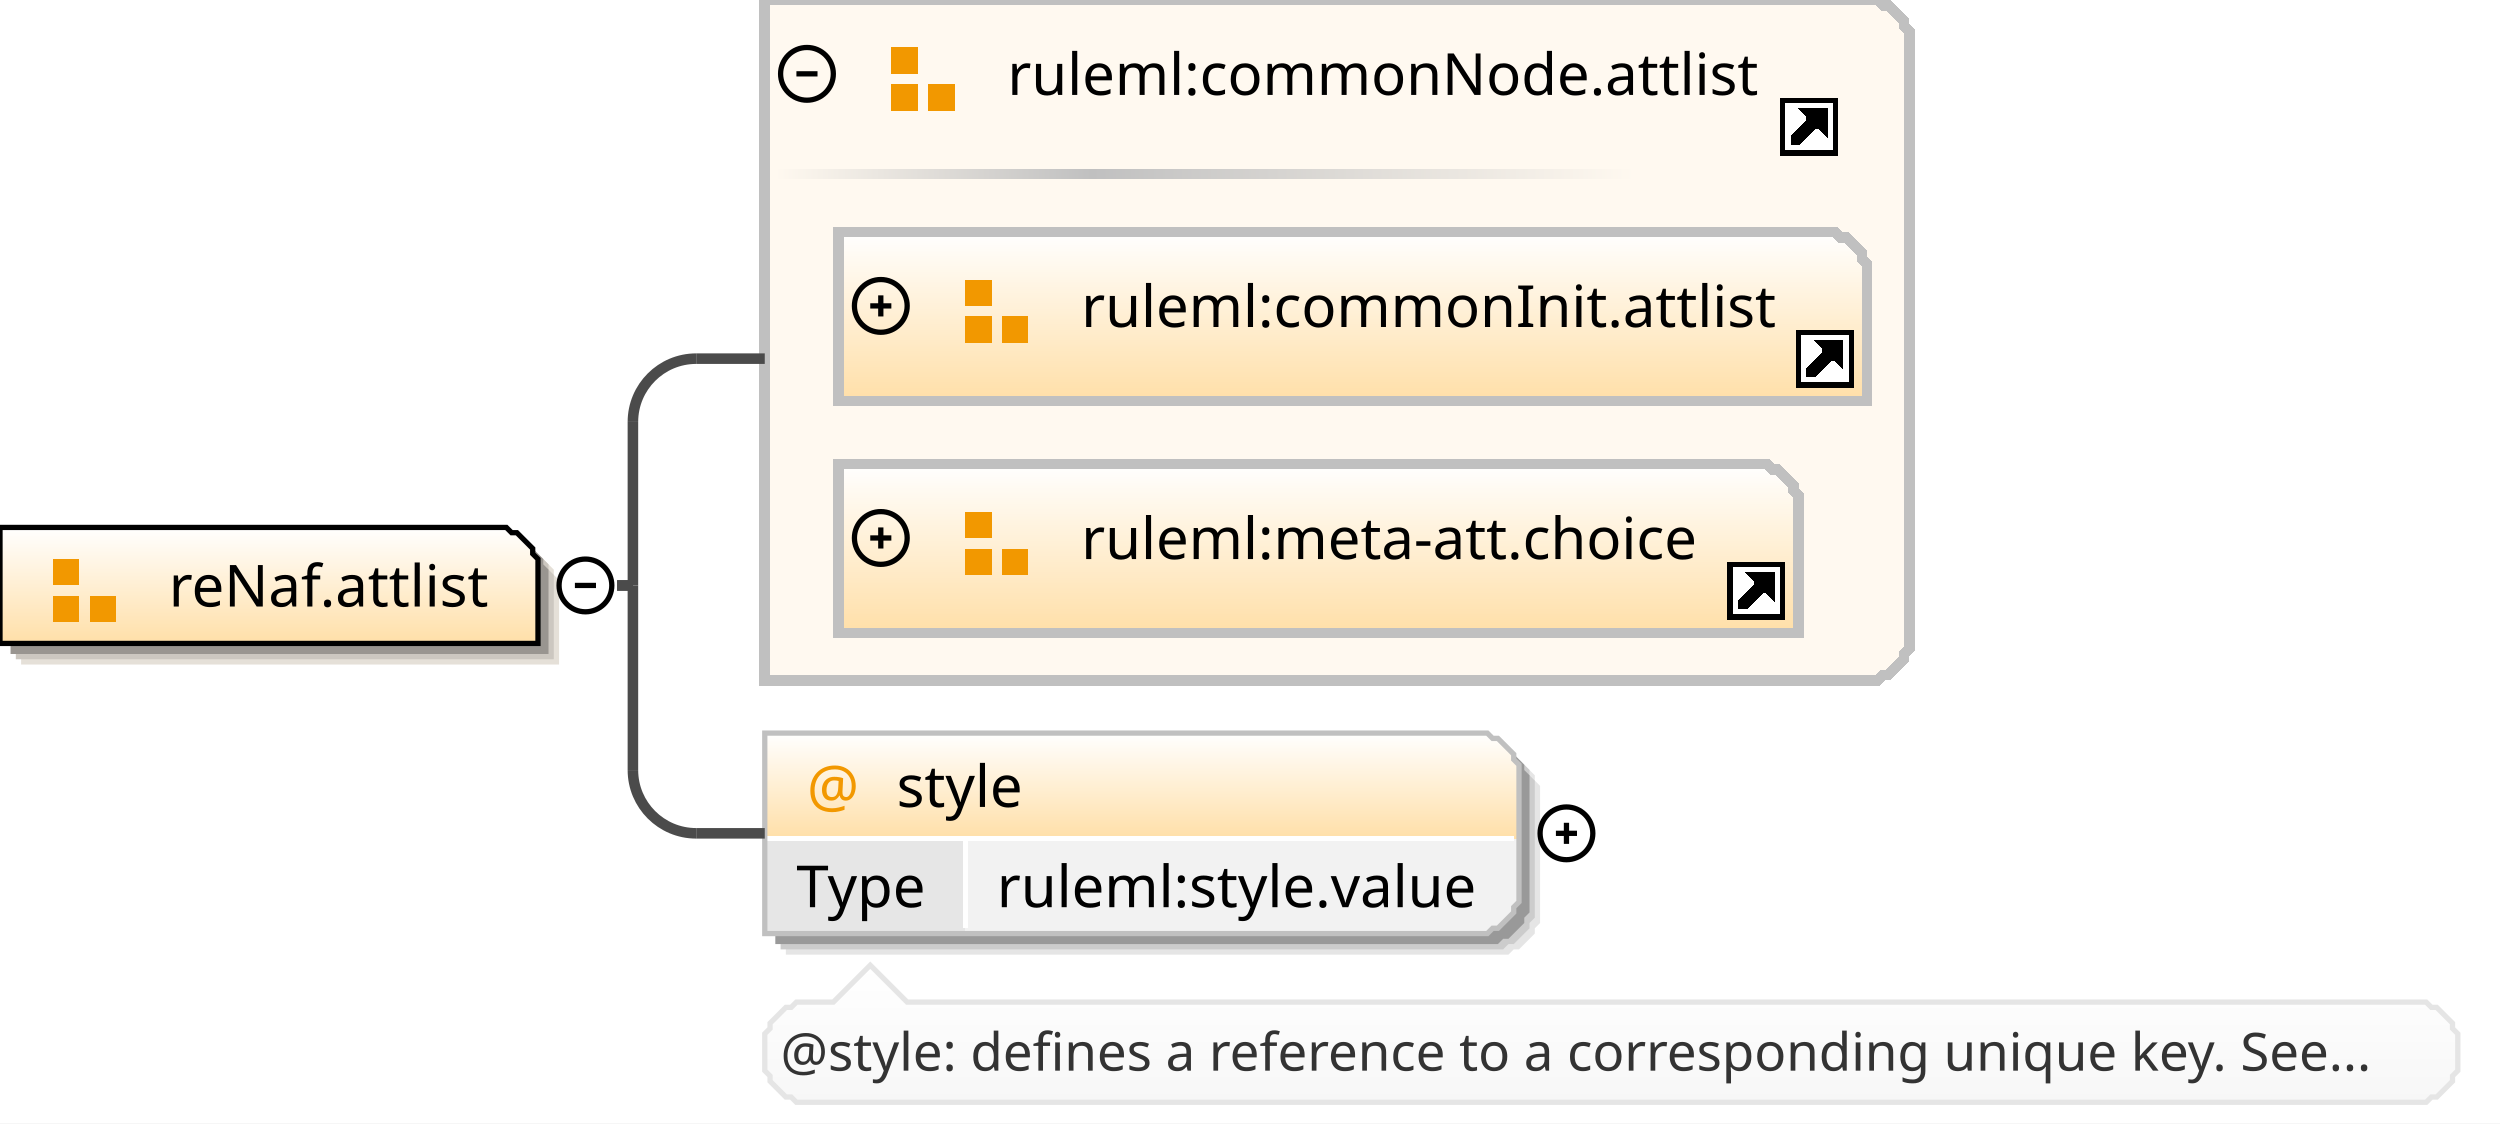
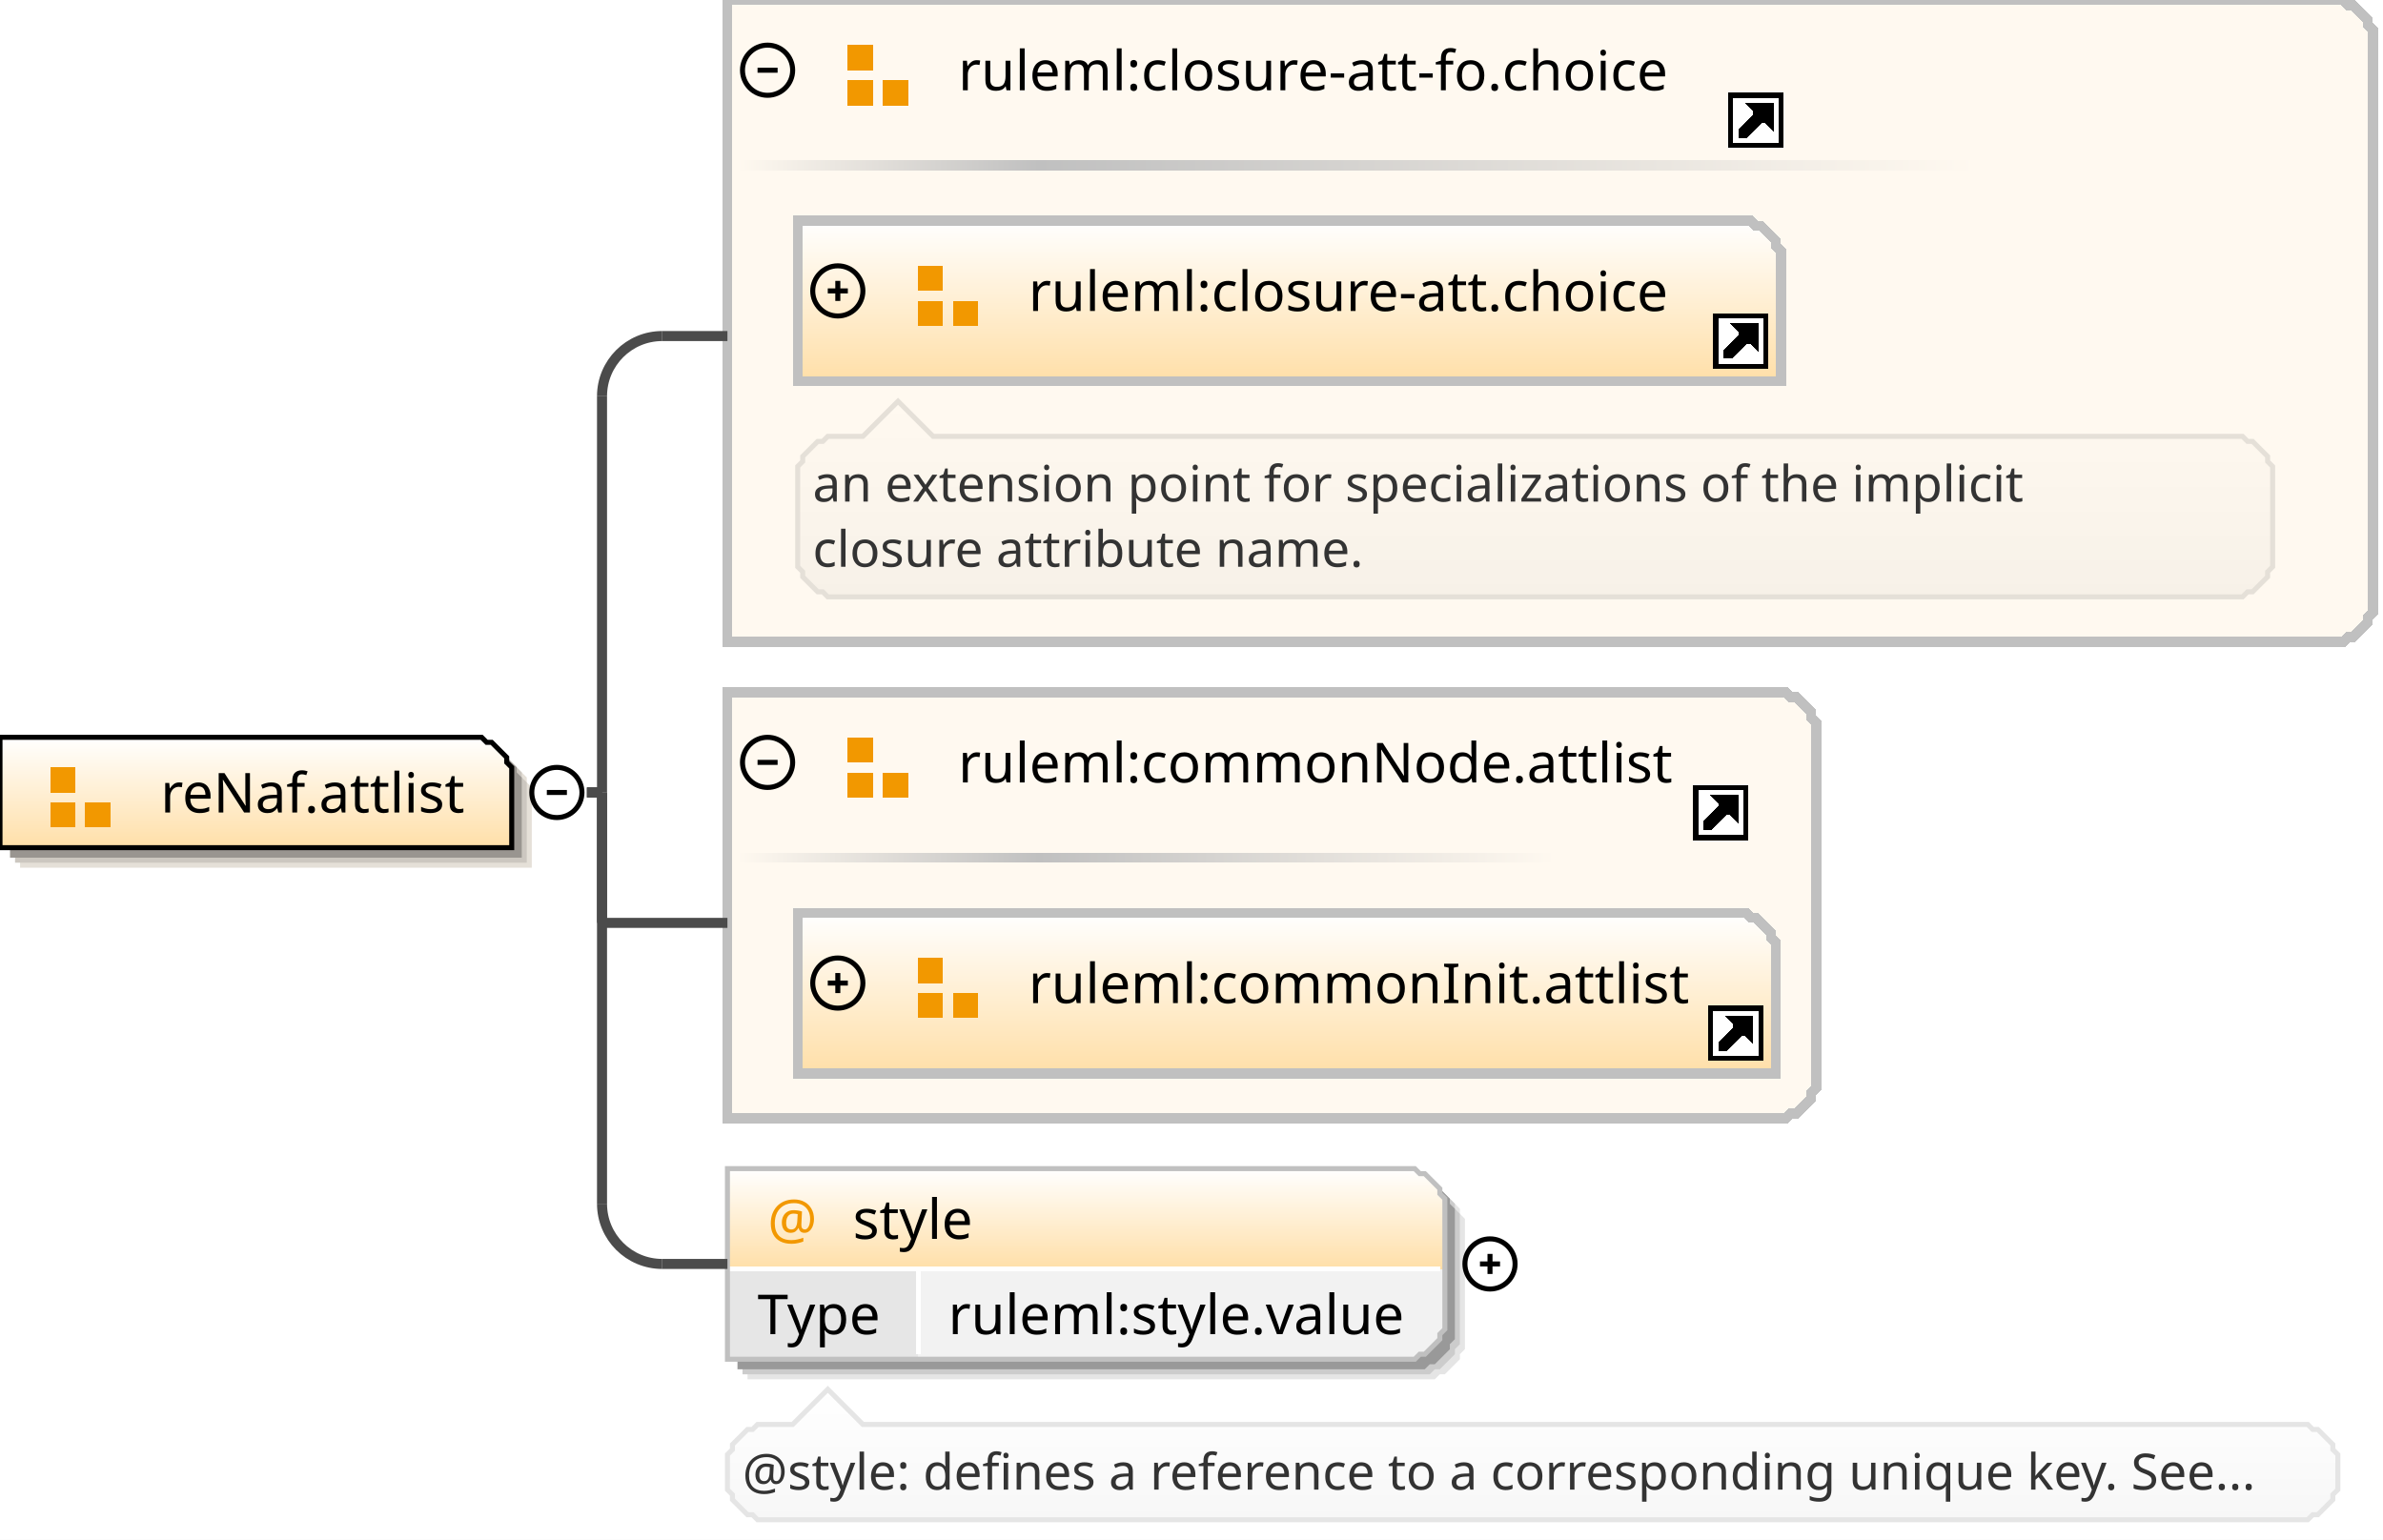
- <svg xmlns="http://www.w3.org/2000/svg" color-interpolation="auto" color-rendering="auto" fill="black" fill-opacity="1" font-family="'Dialog'" font-size="12" font-style="normal" font-weight="normal" height="213" image-rendering="auto" shape-rendering="auto" stroke="black" stroke-dasharray="none" stroke-dashoffset="0" stroke-linecap="square" stroke-linejoin="miter" stroke-miterlimit="10" stroke-opacity="1" stroke-width="1" text-rendering="auto" width="474">
+ <svg xmlns="http://www.w3.org/2000/svg" color-interpolation="auto" color-rendering="auto" fill="black" fill-opacity="1" font-family="'Dialog'" font-size="12" font-style="normal" font-weight="normal" height="307" image-rendering="auto" shape-rendering="auto" stroke="black" stroke-dasharray="none" stroke-dashoffset="0" stroke-linecap="square" stroke-linejoin="miter" stroke-miterlimit="10" stroke-opacity="1" stroke-width="1" text-rendering="auto" width="475">
  <defs id="genericDefs" />
  <g>
    <defs id="defs1">
-       <linearGradient gradientUnits="userSpaceOnUse" id="linearGradient1" spreadMethod="pad" x1="0" x2="0" y1="100" y2="122">
+       <linearGradient gradientUnits="userSpaceOnUse" id="linearGradient1" spreadMethod="pad" x1="0" x2="0" y1="147" y2="169">
        <stop offset="0%" stop-color="white" stop-opacity="1" />
        <stop offset="100%" stop-color="rgb(255,223,168)" stop-opacity="1" />
      </linearGradient>
-       <linearGradient gradientUnits="userSpaceOnUse" id="linearGradient2" spreadMethod="pad" x1="207" x2="310" y1="32" y2="32">
+       <linearGradient gradientUnits="userSpaceOnUse" id="linearGradient2" spreadMethod="pad" x1="207" x2="394" y1="32" y2="32">
        <stop offset="0%" stop-color="silver" stop-opacity="1" />
        <stop offset="100%" stop-color="rgb(255,249,240)" stop-opacity="1" />
      </linearGradient>
      <linearGradient gradientUnits="userSpaceOnUse" id="linearGradient3" spreadMethod="pad" x1="147" x2="207" y1="32" y2="32">
        <stop offset="0%" stop-color="rgb(255,249,240)" stop-opacity="1" />
        <stop offset="100%" stop-color="silver" stop-opacity="1" />
      </linearGradient>
      <linearGradient gradientUnits="userSpaceOnUse" id="linearGradient4" spreadMethod="pad" x1="159" x2="159" y1="44" y2="76">
        <stop offset="0%" stop-color="white" stop-opacity="1" />
        <stop offset="100%" stop-color="rgb(255,223,168)" stop-opacity="1" />
      </linearGradient>
-       <linearGradient gradientUnits="userSpaceOnUse" id="linearGradient5" spreadMethod="pad" x1="159" x2="159" y1="88" y2="120">
+       <linearGradient gradientUnits="userSpaceOnUse" id="linearGradient5" spreadMethod="pad" x1="159" x2="159" y1="80" y2="119">
+         <stop offset="0%" stop-color="rgb(255,249,240)" stop-opacity="1" />
+         <stop offset="100%" stop-color="rgb(247,241,232)" stop-opacity="1" />
+       </linearGradient>
+       <linearGradient gradientUnits="userSpaceOnUse" id="linearGradient6" spreadMethod="pad" x1="207" x2="310" y1="170" y2="170">
+         <stop offset="0%" stop-color="silver" stop-opacity="1" />
+         <stop offset="100%" stop-color="rgb(255,249,240)" stop-opacity="1" />
+       </linearGradient>
+       <linearGradient gradientUnits="userSpaceOnUse" id="linearGradient7" spreadMethod="pad" x1="147" x2="207" y1="170" y2="170">
+         <stop offset="0%" stop-color="rgb(255,249,240)" stop-opacity="1" />
+         <stop offset="100%" stop-color="silver" stop-opacity="1" />
+       </linearGradient>
+       <linearGradient gradientUnits="userSpaceOnUse" id="linearGradient8" spreadMethod="pad" x1="159" x2="159" y1="182" y2="214">
        <stop offset="0%" stop-color="white" stop-opacity="1" />
        <stop offset="100%" stop-color="rgb(255,223,168)" stop-opacity="1" />
      </linearGradient>
-       <linearGradient gradientUnits="userSpaceOnUse" id="linearGradient6" spreadMethod="pad" x1="145" x2="145" y1="139" y2="159">
+       <linearGradient gradientUnits="userSpaceOnUse" id="linearGradient9" spreadMethod="pad" x1="145" x2="145" y1="233" y2="253">
        <stop offset="0%" stop-color="white" stop-opacity="1" />
        <stop offset="100%" stop-color="rgb(255,223,168)" stop-opacity="1" />
      </linearGradient>
-       <linearGradient gradientUnits="userSpaceOnUse" id="linearGradient7" spreadMethod="pad" x1="145" x2="145" y1="183" y2="209">
+       <linearGradient gradientUnits="userSpaceOnUse" id="linearGradient10" spreadMethod="pad" x1="145" x2="145" y1="277" y2="303">
        <stop offset="0%" stop-color="white" stop-opacity="1" />
        <stop offset="100%" stop-color="rgb(247,247,247)" stop-opacity="1" />
      </linearGradient>
      <clipPath clipPathUnits="userSpaceOnUse" id="clipPath1">
-         <path d="M0 0 L474 0 L474 213 L0 213 L0 0 Z" />
+         <path d="M0 0 L475 0 L475 307 L0 307 L0 0 Z" />
      </clipPath>
    </defs>
    <g fill="white" stroke="white" text-rendering="geometricPrecision">
-       <rect clip-path="url(#clipPath1)" height="213" stroke="none" width="474" x="0" y="0" />
+       <rect clip-path="url(#clipPath1)" height="307" stroke="none" width="475" x="0" y="0" />
    </g>
    <g fill="rgb(229,224,216)" font-family="sans-serif" font-size="11" stroke="rgb(229,224,216)" text-rendering="geometricPrecision">
-       <polygon clip-path="url(#clipPath1)" points=" 4 104 100 104 101 105 102 105 103 106 104 107 105 108 105 109 106 110 106 126 4 126" stroke="none" />
-       <polygon clip-path="url(#clipPath1)" fill="rgb(204,199,192)" points=" 3 103 99 103 100 104 101 104 102 105 103 106 104 107 104 108 105 109 105 125 3 125" stroke="none" />
-       <polygon clip-path="url(#clipPath1)" fill="rgb(153,149,144)" points=" 2 102 98 102 99 103 100 103 101 104 102 105 103 106 103 107 104 108 104 124 2 124" stroke="none" />
-       <polygon clip-path="url(#clipPath1)" fill="url(#linearGradient1)" points=" 0 100 96 100 97 101 98 101 99 102 100 103 101 104 101 105 102 106 102 122 0 122" shape-rendering="crispEdges" stroke="none" />
-       <polygon clip-path="url(#clipPath1)" fill="none" points=" 0 100 96 100 97 101 98 101 99 102 100 103 101 104 101 105 102 106 102 122 0 122" stroke="black" stroke-linecap="butt" />
+       <polygon clip-path="url(#clipPath1)" points=" 4 151 100 151 101 152 102 152 103 153 104 154 105 155 105 156 106 157 106 173 4 173" stroke="none" />
+       <polygon clip-path="url(#clipPath1)" fill="rgb(204,199,192)" points=" 3 150 99 150 100 151 101 151 102 152 103 153 104 154 104 155 105 156 105 172 3 172" stroke="none" />
+       <polygon clip-path="url(#clipPath1)" fill="rgb(153,149,144)" points=" 2 149 98 149 99 150 100 150 101 151 102 152 103 153 103 154 104 155 104 171 2 171" stroke="none" />
+       <polygon clip-path="url(#clipPath1)" fill="url(#linearGradient1)" points=" 0 147 96 147 97 148 98 148 99 149 100 150 101 151 101 152 102 153 102 169 0 169" shape-rendering="crispEdges" stroke="none" />
+       <polygon clip-path="url(#clipPath1)" fill="none" points=" 0 147 96 147 97 148 98 148 99 149 100 150 101 151 101 152 102 153 102 169 0 169" stroke="black" stroke-linecap="butt" />
    </g>
    <g fill="rgb(242,152,0)" font-family="sans-serif" font-size="11" shape-rendering="crispEdges" stroke="rgb(242,152,0)" stroke-linecap="butt" text-rendering="geometricPrecision">
-       <rect clip-path="url(#clipPath1)" height="5" stroke="none" width="5" x="10" y="106" />
-       <rect clip-path="url(#clipPath1)" height="5" stroke="none" width="5" x="10" y="113" />
-       <rect clip-path="url(#clipPath1)" height="5" stroke="none" width="5" x="17" y="113" />
-       <text clip-path="url(#clipPath1)" fill="black" stroke="none" x="32" xml:space="preserve" y="115">reNaf.attlist</text>
-       <circle clip-path="url(#clipPath1)" cx="111" cy="111" fill="none" r="5" shape-rendering="auto" stroke="black" />
-       <line clip-path="url(#clipPath1)" fill="none" shape-rendering="auto" stroke="black" x1="109" x2="113" y1="111" y2="111" />
-       <polygon clip-path="url(#clipPath1)" fill="rgb(255,249,240)" points=" 145 0 356 0 357 1 358 1 359 2 360 3 361 4 361 5 362 6 362 123 361 124 361 125 360 126 359 127 358 128 357 128 356 129 145 129" stroke="none" stroke-width="2" />
-       <polygon clip-path="url(#clipPath1)" fill="none" points=" 145 0 356 0 357 1 358 1 359 2 360 3 361 4 361 5 362 6 362 123 361 124 361 125 360 126 359 127 358 128 357 128 356 129 145 129" stroke="silver" stroke-width="2" />
-       <rect clip-path="url(#clipPath1)" fill="url(#linearGradient2)" height="2" stroke="none" stroke-width="2" width="103" x="207" y="32" />
+       <rect clip-path="url(#clipPath1)" height="5" stroke="none" width="5" x="10" y="153" />
+       <rect clip-path="url(#clipPath1)" height="5" stroke="none" width="5" x="10" y="160" />
+       <rect clip-path="url(#clipPath1)" height="5" stroke="none" width="5" x="17" y="160" />
+       <text clip-path="url(#clipPath1)" fill="black" stroke="none" x="32" xml:space="preserve" y="162">reNaf.attlist</text>
+       <circle clip-path="url(#clipPath1)" cx="111" cy="158" fill="none" r="5" shape-rendering="auto" stroke="black" />
+       <line clip-path="url(#clipPath1)" fill="none" shape-rendering="auto" stroke="black" x1="109" x2="113" y1="158" y2="158" />
+       <polygon clip-path="url(#clipPath1)" fill="rgb(255,249,240)" points=" 145 0 467 0 468 1 469 1 470 2 471 3 472 4 472 5 473 6 473 122 472 123 472 124 471 125 470 126 469 127 468 127 467 128 145 128" stroke="none" stroke-width="2" />
+       <polygon clip-path="url(#clipPath1)" fill="none" points=" 145 0 467 0 468 1 469 1 470 2 471 3 472 4 472 5 473 6 473 122 472 123 472 124 471 125 470 126 469 127 468 127 467 128 145 128" stroke="silver" stroke-width="2" />
+       <rect clip-path="url(#clipPath1)" fill="url(#linearGradient2)" height="2" stroke="none" stroke-width="2" width="187" x="207" y="32" />
      <rect clip-path="url(#clipPath1)" fill="url(#linearGradient3)" height="2" stroke="none" stroke-width="2" width="60" x="147" y="32" />
      <rect clip-path="url(#clipPath1)" height="5" stroke="none" width="5" x="169" y="9" />
      <rect clip-path="url(#clipPath1)" height="5" stroke="none" width="5" x="169" y="16" />
      <rect clip-path="url(#clipPath1)" height="5" stroke="none" width="5" x="176" y="16" />
-       <text clip-path="url(#clipPath1)" fill="black" stroke="none" x="191" xml:space="preserve" y="18">ruleml:commonNode.attlist</text>
-       <rect clip-path="url(#clipPath1)" fill="white" height="10" stroke="none" width="10" x="338" y="19" />
-       <polygon clip-path="url(#clipPath1)" fill="none" points=" 340 27 340 26 343 23 343 22 342 21 346 21 346 25 345 24 344 24 341 27" stroke="black" />
-       <polygon clip-path="url(#clipPath1)" fill="black" points=" 340 27 340 26 343 23 343 22 342 21 346 21 346 25 345 24 344 24 341 27" stroke="none" />
-       <rect clip-path="url(#clipPath1)" fill="none" height="10" stroke="black" width="10" x="338" y="19" />
+       <text clip-path="url(#clipPath1)" fill="black" stroke="none" x="191" xml:space="preserve" y="18">ruleml:closure-att-fo.choice</text>
+       <rect clip-path="url(#clipPath1)" fill="white" height="10" stroke="none" width="10" x="345" y="19" />
+       <polygon clip-path="url(#clipPath1)" fill="none" points=" 347 27 347 26 350 23 350 22 349 21 353 21 353 25 352 24 351 24 348 27" stroke="black" />
+       <polygon clip-path="url(#clipPath1)" fill="black" points=" 347 27 347 26 350 23 350 22 349 21 353 21 353 25 352 24 351 24 348 27" stroke="none" />
+       <rect clip-path="url(#clipPath1)" fill="none" height="10" stroke="black" width="10" x="345" y="19" />
      <circle clip-path="url(#clipPath1)" cx="153" cy="14" fill="none" r="5" shape-rendering="auto" stroke="black" />
      <line clip-path="url(#clipPath1)" fill="none" shape-rendering="auto" stroke="black" x1="151" x2="155" y1="14" y2="14" />
-       <polygon clip-path="url(#clipPath1)" fill="url(#linearGradient4)" points=" 159 44 348 44 349 45 350 45 351 46 352 47 353 48 353 49 354 50 354 76 159 76" stroke="none" stroke-width="2" />
-       <polygon clip-path="url(#clipPath1)" fill="none" points=" 159 44 348 44 349 45 350 45 351 46 352 47 353 48 353 49 354 50 354 76 159 76" stroke="silver" stroke-width="2" />
+       <polygon clip-path="url(#clipPath1)" fill="url(#linearGradient4)" points=" 159 44 349 44 350 45 351 45 352 46 353 47 354 48 354 49 355 50 355 76 159 76" stroke="none" stroke-width="2" />
+       <polygon clip-path="url(#clipPath1)" fill="none" points=" 159 44 349 44 350 45 351 45 352 46 353 47 354 48 354 49 355 50 355 76 159 76" stroke="silver" stroke-width="2" />
      <rect clip-path="url(#clipPath1)" height="5" stroke="none" width="5" x="183" y="53" />
      <rect clip-path="url(#clipPath1)" height="5" stroke="none" width="5" x="183" y="60" />
      <rect clip-path="url(#clipPath1)" height="5" stroke="none" width="5" x="190" y="60" />
-       <text clip-path="url(#clipPath1)" fill="black" stroke="none" x="205" xml:space="preserve" y="62">ruleml:commonInit.attlist</text>
-       <rect clip-path="url(#clipPath1)" fill="white" height="10" stroke="none" width="10" x="341" y="63" />
-       <polygon clip-path="url(#clipPath1)" fill="none" points=" 343 71 343 70 346 67 346 66 345 65 349 65 349 69 348 68 347 68 344 71" stroke="black" />
-       <polygon clip-path="url(#clipPath1)" fill="black" points=" 343 71 343 70 346 67 346 66 345 65 349 65 349 69 348 68 347 68 344 71" stroke="none" />
-       <rect clip-path="url(#clipPath1)" fill="none" height="10" stroke="black" width="10" x="341" y="63" />
+       <text clip-path="url(#clipPath1)" fill="black" stroke="none" x="205" xml:space="preserve" y="62">ruleml:closure-att.choice</text>
+       <rect clip-path="url(#clipPath1)" fill="white" height="10" stroke="none" width="10" x="342" y="63" />
+       <polygon clip-path="url(#clipPath1)" fill="none" points=" 344 71 344 70 347 67 347 66 346 65 350 65 350 69 349 68 348 68 345 71" stroke="black" />
+       <polygon clip-path="url(#clipPath1)" fill="black" points=" 344 71 344 70 347 67 347 66 346 65 350 65 350 69 349 68 348 68 345 71" stroke="none" />
+       <rect clip-path="url(#clipPath1)" fill="none" height="10" stroke="black" width="10" x="342" y="63" />
      <circle clip-path="url(#clipPath1)" cx="167" cy="58" fill="none" r="5" shape-rendering="auto" stroke="black" />
      <line clip-path="url(#clipPath1)" fill="none" shape-rendering="auto" stroke="black" x1="165" x2="169" y1="58" y2="58" />
      <line clip-path="url(#clipPath1)" fill="none" shape-rendering="auto" stroke="black" x1="167" x2="167" y1="56" y2="60" />
-       <polygon clip-path="url(#clipPath1)" fill="url(#linearGradient5)" points=" 159 88 335 88 336 89 337 89 338 90 339 91 340 92 340 93 341 94 341 120 159 120" stroke="none" stroke-width="2" />
-       <polygon clip-path="url(#clipPath1)" fill="none" points=" 159 88 335 88 336 89 337 89 338 90 339 91 340 92 340 93 341 94 341 120 159 120" stroke="silver" stroke-width="2" />
-       <rect clip-path="url(#clipPath1)" height="5" stroke="none" width="5" x="183" y="97" />
-       <rect clip-path="url(#clipPath1)" height="5" stroke="none" width="5" x="183" y="104" />
-       <rect clip-path="url(#clipPath1)" height="5" stroke="none" width="5" x="190" y="104" />
-       <text clip-path="url(#clipPath1)" fill="black" stroke="none" x="205" xml:space="preserve" y="106">ruleml:meta-att.choice</text>
-       <rect clip-path="url(#clipPath1)" fill="white" height="10" stroke="none" width="10" x="328" y="107" />
-       <polygon clip-path="url(#clipPath1)" fill="none" points=" 330 115 330 114 333 111 333 110 332 109 336 109 336 113 335 112 334 112 331 115" stroke="black" />
-       <polygon clip-path="url(#clipPath1)" fill="black" points=" 330 115 330 114 333 111 333 110 332 109 336 109 336 113 335 112 334 112 331 115" stroke="none" />
-       <rect clip-path="url(#clipPath1)" fill="none" height="10" stroke="black" width="10" x="328" y="107" />
-       <circle clip-path="url(#clipPath1)" cx="167" cy="102" fill="none" r="5" shape-rendering="auto" stroke="black" />
-       <line clip-path="url(#clipPath1)" fill="none" shape-rendering="auto" stroke="black" x1="165" x2="169" y1="102" y2="102" />
-       <line clip-path="url(#clipPath1)" fill="none" shape-rendering="auto" stroke="black" x1="167" x2="167" y1="100" y2="104" />
+       <polygon clip-path="url(#clipPath1)" fill="url(#linearGradient5)" points=" 159 93 160 92 160 91 161 90 162 89 163 88 164 88 165 87 172 87 179 80 186 87 447 87 448 88 449 88 450 89 451 90 452 91 452 92 453 93 453 113 452 114 452 115 451 116 450 117 449 118 448 118 447 119 165 119 164 118 163 118 162 117 161 116 160 115 160 114 159 113" stroke="none" />
+       <polygon clip-path="url(#clipPath1)" fill="none" points=" 159 93 160 92 160 91 161 90 162 89 163 88 164 88 165 87 172 87 179 80 186 87 447 87 448 88 449 88 450 89 451 90 452 91 452 92 453 93 453 113 452 114 452 115 451 116 450 117 449 118 448 118 447 119 165 119 164 118 163 118 162 117 161 116 160 115 160 114 159 113" shape-rendering="auto" stroke="rgb(229,224,216)" />
+       <text clip-path="url(#clipPath1)" fill="rgb(51,51,51)" font-size="10" stroke="none" x="162" xml:space="preserve" y="100">an extension point for specializations of the implicit </text>
+       <text clip-path="url(#clipPath1)" fill="rgb(51,51,51)" font-size="10" stroke="none" x="162" xml:space="preserve" y="113">closure attribute name.</text>
    </g>
    <g fill="rgb(75,75,75)" font-family="sans-serif" font-size="11" stroke="rgb(75,75,75)" stroke-linecap="butt" stroke-width="2" text-rendering="geometricPrecision">
-       <line clip-path="url(#clipPath1)" fill="none" x1="117" x2="120" y1="111" y2="111" />
-       <line clip-path="url(#clipPath1)" fill="none" x1="120" x2="120" y1="80" y2="111" />
-       <line clip-path="url(#clipPath1)" fill="none" x1="132" x2="145" y1="68" y2="68" />
-       <path clip-path="url(#clipPath1)" d="M120 80 A12 12 0 0 1 132 68" fill="none" />
-       <polygon clip-path="url(#clipPath1)" fill="rgb(229,229,229)" points=" 149 143 286 143 287 144 288 144 289 145 290 146 291 147 291 148 292 149 292 175 291 176 291 177 290 178 289 179 288 180 287 180 286 181 149 181" stroke="none" stroke-width="1" />
-       <polygon clip-path="url(#clipPath1)" fill="rgb(204,204,204)" points=" 148 142 285 142 286 143 287 143 288 144 289 145 290 146 290 147 291 148 291 174 290 175 290 176 289 177 288 178 287 179 286 179 285 180 148 180" stroke="none" stroke-width="1" />
-       <polygon clip-path="url(#clipPath1)" fill="rgb(153,153,153)" points=" 147 141 284 141 285 142 286 142 287 143 288 144 289 145 289 146 290 147 290 173 289 174 289 175 288 176 287 177 286 178 285 178 284 179 147 179" stroke="none" stroke-width="1" />
+       <line clip-path="url(#clipPath1)" fill="none" x1="117" x2="120" y1="158" y2="158" />
+       <line clip-path="url(#clipPath1)" fill="none" x1="120" x2="120" y1="79" y2="158" />
+       <line clip-path="url(#clipPath1)" fill="none" x1="132" x2="145" y1="67" y2="67" />
+       <path clip-path="url(#clipPath1)" d="M120 79 A12 12 0 0 1 132 67" fill="none" />
+       <polygon clip-path="url(#clipPath1)" fill="rgb(255,249,240)" points=" 145 138 356 138 357 139 358 139 359 140 360 141 361 142 361 143 362 144 362 217 361 218 361 219 360 220 359 221 358 222 357 222 356 223 145 223" shape-rendering="crispEdges" stroke="none" />
+       <polygon clip-path="url(#clipPath1)" fill="none" points=" 145 138 356 138 357 139 358 139 359 140 360 141 361 142 361 143 362 144 362 217 361 218 361 219 360 220 359 221 358 222 357 222 356 223 145 223" shape-rendering="crispEdges" stroke="silver" />
+       <rect clip-path="url(#clipPath1)" fill="url(#linearGradient6)" height="2" shape-rendering="crispEdges" stroke="none" width="103" x="207" y="170" />
+       <rect clip-path="url(#clipPath1)" fill="url(#linearGradient7)" height="2" shape-rendering="crispEdges" stroke="none" width="60" x="147" y="170" />
    </g>
-     <g fill="url(#linearGradient6)" font-family="sans-serif" font-size="11" shape-rendering="crispEdges" stroke="url(#linearGradient6)" stroke-linecap="butt" text-rendering="geometricPrecision">
-       <polygon clip-path="url(#clipPath1)" points=" 145 139 282 139 283 140 284 140 285 141 286 142 287 143 287 144 288 145 288 159 287 159 287 159 286 159 285 159 284 159 283 159 282 159 145 159" stroke="none" />
-       <polygon clip-path="url(#clipPath1)" fill="rgb(230,230,230)" points=" 145 159 183 159 183 159 183 159 183 159 183 159 183 159 183 159 183 159 183 171 183 172 183 173 183 174 183 175 183 176 183 176 183 177 145 177" stroke="none" />
-       <polygon clip-path="url(#clipPath1)" fill="rgb(242,242,242)" points=" 183 159 282 159 283 159 284 159 285 159 286 159 287 159 287 159 288 159 288 171 287 172 287 173 286 174 285 175 284 176 283 176 282 177 183 177" stroke="none" />
-       <line clip-path="url(#clipPath1)" fill="none" stroke="white" x1="145" x2="287" y1="159" y2="159" />
-       <text clip-path="url(#clipPath1)" fill="black" stroke="none" x="151" xml:space="preserve" y="172">Type</text>
-       <text clip-path="url(#clipPath1)" fill="black" stroke="none" x="189" xml:space="preserve" y="172">ruleml:style.value</text>
-       <line clip-path="url(#clipPath1)" fill="none" stroke="white" x1="183" x2="183" y1="159" y2="176" />
-       <polygon clip-path="url(#clipPath1)" fill="none" points=" 145 139 282 139 283 140 284 140 285 141 286 142 287 143 287 144 288 145 288 171 287 172 287 173 286 174 285 175 284 176 283 176 282 177 145 177" shape-rendering="auto" stroke="silver" />
-       <text clip-path="url(#clipPath1)" fill="rgb(242,152,0)" stroke="none" x="153" xml:space="preserve" y="153">@</text>
-       <text clip-path="url(#clipPath1)" fill="black" stroke="none" x="170" xml:space="preserve" y="153">style</text>
-       <circle clip-path="url(#clipPath1)" cx="297" cy="158" fill="none" r="5" shape-rendering="auto" stroke="black" />
-       <line clip-path="url(#clipPath1)" fill="none" shape-rendering="auto" stroke="black" x1="295" x2="299" y1="158" y2="158" />
-       <line clip-path="url(#clipPath1)" fill="none" shape-rendering="auto" stroke="black" x1="297" x2="297" y1="156" y2="160" />
-       <polygon clip-path="url(#clipPath1)" fill="url(#linearGradient7)" points=" 145 196 146 195 146 194 147 193 148 192 149 191 150 191 151 190 158 190 165 183 172 190 460 190 461 191 462 191 463 192 464 193 465 194 465 195 466 196 466 203 465 204 465 205 464 206 463 207 462 208 461 208 460 209 151 209 150 208 149 208 148 207 147 206 146 205 146 204 145 203" stroke="none" />
-       <polygon clip-path="url(#clipPath1)" fill="none" points=" 145 196 146 195 146 194 147 193 148 192 149 191 150 191 151 190 158 190 165 183 172 190 460 190 461 191 462 191 463 192 464 193 465 194 465 195 466 196 466 203 465 204 465 205 464 206 463 207 462 208 461 208 460 209 151 209 150 208 149 208 148 207 147 206 146 205 146 204 145 203" shape-rendering="auto" stroke="rgb(229,229,229)" />
-       <text clip-path="url(#clipPath1)" fill="rgb(51,51,51)" font-size="10" stroke="none" x="148" xml:space="preserve" y="203">@style: defines a reference to a corresponding unique key. See...</text>
+     <g fill="rgb(242,152,0)" font-family="sans-serif" font-size="11" shape-rendering="crispEdges" stroke="rgb(242,152,0)" stroke-linecap="butt" text-rendering="geometricPrecision">
+       <rect clip-path="url(#clipPath1)" height="5" stroke="none" width="5" x="169" y="147" />
+       <rect clip-path="url(#clipPath1)" height="5" stroke="none" width="5" x="169" y="154" />
+       <rect clip-path="url(#clipPath1)" height="5" stroke="none" width="5" x="176" y="154" />
+       <text clip-path="url(#clipPath1)" fill="black" stroke="none" x="191" xml:space="preserve" y="156">ruleml:commonNode.attlist</text>
+       <rect clip-path="url(#clipPath1)" fill="white" height="10" stroke="none" width="10" x="338" y="157" />
+       <polygon clip-path="url(#clipPath1)" fill="none" points=" 340 165 340 164 343 161 343 160 342 159 346 159 346 163 345 162 344 162 341 165" stroke="black" />
+       <polygon clip-path="url(#clipPath1)" fill="black" points=" 340 165 340 164 343 161 343 160 342 159 346 159 346 163 345 162 344 162 341 165" stroke="none" />
+       <rect clip-path="url(#clipPath1)" fill="none" height="10" stroke="black" width="10" x="338" y="157" />
+       <circle clip-path="url(#clipPath1)" cx="153" cy="152" fill="none" r="5" shape-rendering="auto" stroke="black" />
+       <line clip-path="url(#clipPath1)" fill="none" shape-rendering="auto" stroke="black" x1="151" x2="155" y1="152" y2="152" />
+       <polygon clip-path="url(#clipPath1)" fill="url(#linearGradient8)" points=" 159 182 348 182 349 183 350 183 351 184 352 185 353 186 353 187 354 188 354 214 159 214" stroke="none" stroke-width="2" />
+       <polygon clip-path="url(#clipPath1)" fill="none" points=" 159 182 348 182 349 183 350 183 351 184 352 185 353 186 353 187 354 188 354 214 159 214" stroke="silver" stroke-width="2" />
+       <rect clip-path="url(#clipPath1)" height="5" stroke="none" width="5" x="183" y="191" />
+       <rect clip-path="url(#clipPath1)" height="5" stroke="none" width="5" x="183" y="198" />
+       <rect clip-path="url(#clipPath1)" height="5" stroke="none" width="5" x="190" y="198" />
+       <text clip-path="url(#clipPath1)" fill="black" stroke="none" x="205" xml:space="preserve" y="200">ruleml:commonInit.attlist</text>
+       <rect clip-path="url(#clipPath1)" fill="white" height="10" stroke="none" width="10" x="341" y="201" />
+       <polygon clip-path="url(#clipPath1)" fill="none" points=" 343 209 343 208 346 205 346 204 345 203 349 203 349 207 348 206 347 206 344 209" stroke="black" />
+       <polygon clip-path="url(#clipPath1)" fill="black" points=" 343 209 343 208 346 205 346 204 345 203 349 203 349 207 348 206 347 206 344 209" stroke="none" />
+       <rect clip-path="url(#clipPath1)" fill="none" height="10" stroke="black" width="10" x="341" y="201" />
+       <circle clip-path="url(#clipPath1)" cx="167" cy="196" fill="none" r="5" shape-rendering="auto" stroke="black" />
+       <line clip-path="url(#clipPath1)" fill="none" shape-rendering="auto" stroke="black" x1="165" x2="169" y1="196" y2="196" />
+       <line clip-path="url(#clipPath1)" fill="none" shape-rendering="auto" stroke="black" x1="167" x2="167" y1="194" y2="198" />
    </g>
    <g fill="rgb(75,75,75)" font-family="sans-serif" font-size="11" stroke="rgb(75,75,75)" stroke-linecap="butt" stroke-width="2" text-rendering="geometricPrecision">
-       <line clip-path="url(#clipPath1)" fill="none" x1="117" x2="120" y1="111" y2="111" />
-       <line clip-path="url(#clipPath1)" fill="none" x1="120" x2="120" y1="111" y2="146" />
-       <line clip-path="url(#clipPath1)" fill="none" x1="132" x2="145" y1="158" y2="158" />
-       <path clip-path="url(#clipPath1)" d="M120 146 A12 12 0 0 0 132 158" fill="none" />
+       <line clip-path="url(#clipPath1)" fill="none" x1="117" x2="120" y1="158" y2="158" />
+       <line clip-path="url(#clipPath1)" fill="none" x1="120" x2="120" y1="158" y2="184" />
+       <line clip-path="url(#clipPath1)" fill="none" x1="120" x2="145" y1="184" y2="184" />
+       <polygon clip-path="url(#clipPath1)" fill="rgb(229,229,229)" points=" 149 237 286 237 287 238 288 238 289 239 290 240 291 241 291 242 292 243 292 269 291 270 291 271 290 272 289 273 288 274 287 274 286 275 149 275" stroke="none" stroke-width="1" />
+       <polygon clip-path="url(#clipPath1)" fill="rgb(204,204,204)" points=" 148 236 285 236 286 237 287 237 288 238 289 239 290 240 290 241 291 242 291 268 290 269 290 270 289 271 288 272 287 273 286 273 285 274 148 274" stroke="none" stroke-width="1" />
+       <polygon clip-path="url(#clipPath1)" fill="rgb(153,153,153)" points=" 147 235 284 235 285 236 286 236 287 237 288 238 289 239 289 240 290 241 290 267 289 268 289 269 288 270 287 271 286 272 285 272 284 273 147 273" stroke="none" stroke-width="1" />
+     </g>
+     <g fill="url(#linearGradient9)" font-family="sans-serif" font-size="11" shape-rendering="crispEdges" stroke="url(#linearGradient9)" stroke-linecap="butt" text-rendering="geometricPrecision">
+       <polygon clip-path="url(#clipPath1)" points=" 145 233 282 233 283 234 284 234 285 235 286 236 287 237 287 238 288 239 288 253 287 253 287 253 286 253 285 253 284 253 283 253 282 253 145 253" stroke="none" />
+       <polygon clip-path="url(#clipPath1)" fill="rgb(230,230,230)" points=" 145 253 183 253 183 253 183 253 183 253 183 253 183 253 183 253 183 253 183 265 183 266 183 267 183 268 183 269 183 270 183 270 183 271 145 271" stroke="none" />
+       <polygon clip-path="url(#clipPath1)" fill="rgb(242,242,242)" points=" 183 253 282 253 283 253 284 253 285 253 286 253 287 253 287 253 288 253 288 265 287 266 287 267 286 268 285 269 284 270 283 270 282 271 183 271" stroke="none" />
+       <line clip-path="url(#clipPath1)" fill="none" stroke="white" x1="145" x2="287" y1="253" y2="253" />
+       <text clip-path="url(#clipPath1)" fill="black" stroke="none" x="151" xml:space="preserve" y="266">Type</text>
+       <text clip-path="url(#clipPath1)" fill="black" stroke="none" x="189" xml:space="preserve" y="266">ruleml:style.value</text>
+       <line clip-path="url(#clipPath1)" fill="none" stroke="white" x1="183" x2="183" y1="253" y2="270" />
+       <polygon clip-path="url(#clipPath1)" fill="none" points=" 145 233 282 233 283 234 284 234 285 235 286 236 287 237 287 238 288 239 288 265 287 266 287 267 286 268 285 269 284 270 283 270 282 271 145 271" shape-rendering="auto" stroke="silver" />
+       <text clip-path="url(#clipPath1)" fill="rgb(242,152,0)" stroke="none" x="153" xml:space="preserve" y="247">@</text>
+       <text clip-path="url(#clipPath1)" fill="black" stroke="none" x="170" xml:space="preserve" y="247">style</text>
+       <circle clip-path="url(#clipPath1)" cx="297" cy="252" fill="none" r="5" shape-rendering="auto" stroke="black" />
+       <line clip-path="url(#clipPath1)" fill="none" shape-rendering="auto" stroke="black" x1="295" x2="299" y1="252" y2="252" />
+       <line clip-path="url(#clipPath1)" fill="none" shape-rendering="auto" stroke="black" x1="297" x2="297" y1="250" y2="254" />
+       <polygon clip-path="url(#clipPath1)" fill="url(#linearGradient10)" points=" 145 290 146 289 146 288 147 287 148 286 149 285 150 285 151 284 158 284 165 277 172 284 460 284 461 285 462 285 463 286 464 287 465 288 465 289 466 290 466 297 465 298 465 299 464 300 463 301 462 302 461 302 460 303 151 303 150 302 149 302 148 301 147 300 146 299 146 298 145 297" stroke="none" />
+       <polygon clip-path="url(#clipPath1)" fill="none" points=" 145 290 146 289 146 288 147 287 148 286 149 285 150 285 151 284 158 284 165 277 172 284 460 284 461 285 462 285 463 286 464 287 465 288 465 289 466 290 466 297 465 298 465 299 464 300 463 301 462 302 461 302 460 303 151 303 150 302 149 302 148 301 147 300 146 299 146 298 145 297" shape-rendering="auto" stroke="rgb(229,229,229)" />
+       <text clip-path="url(#clipPath1)" fill="rgb(51,51,51)" font-size="10" stroke="none" x="148" xml:space="preserve" y="297">@style: defines a reference to a corresponding unique key. See...</text>
+     </g>
+     <g fill="rgb(75,75,75)" font-family="sans-serif" font-size="11" stroke="rgb(75,75,75)" stroke-linecap="butt" stroke-width="2" text-rendering="geometricPrecision">
+       <line clip-path="url(#clipPath1)" fill="none" x1="117" x2="120" y1="158" y2="158" />
+       <line clip-path="url(#clipPath1)" fill="none" x1="120" x2="120" y1="158" y2="240" />
+       <line clip-path="url(#clipPath1)" fill="none" x1="132" x2="145" y1="252" y2="252" />
+       <path clip-path="url(#clipPath1)" d="M120 240 A12 12 0 0 0 132 252" fill="none" />
    </g>
  </g>
</svg>
